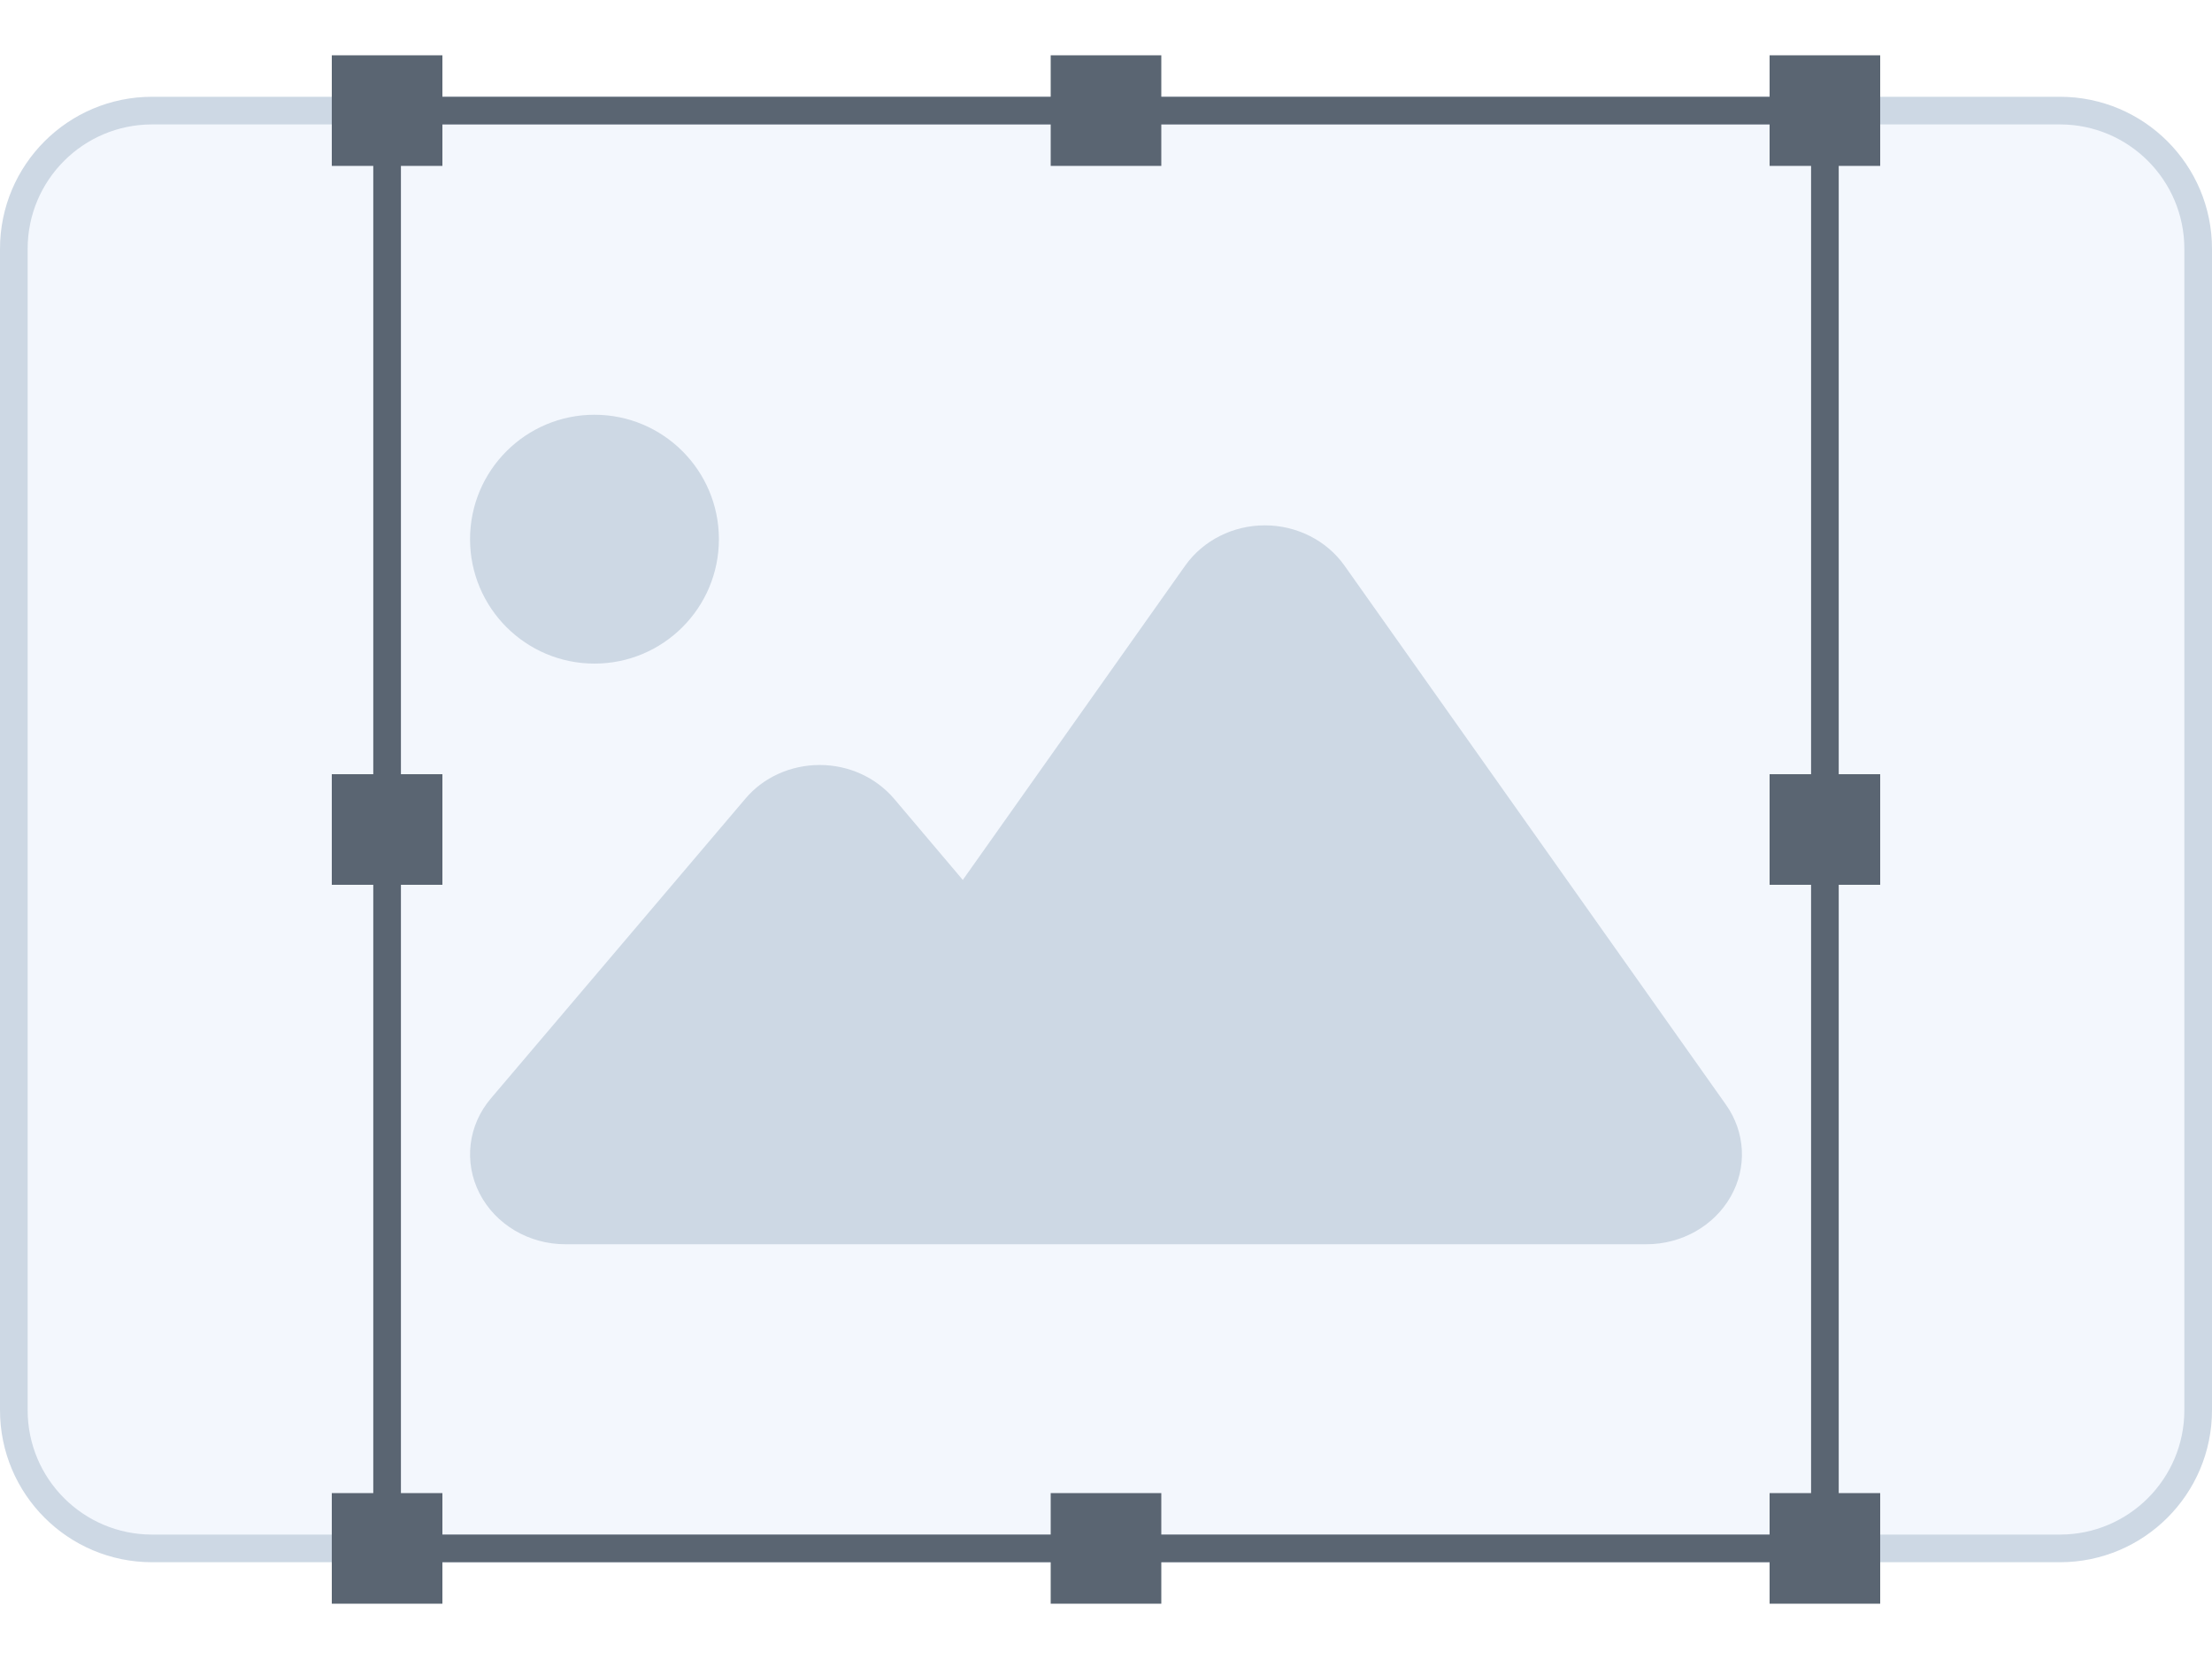
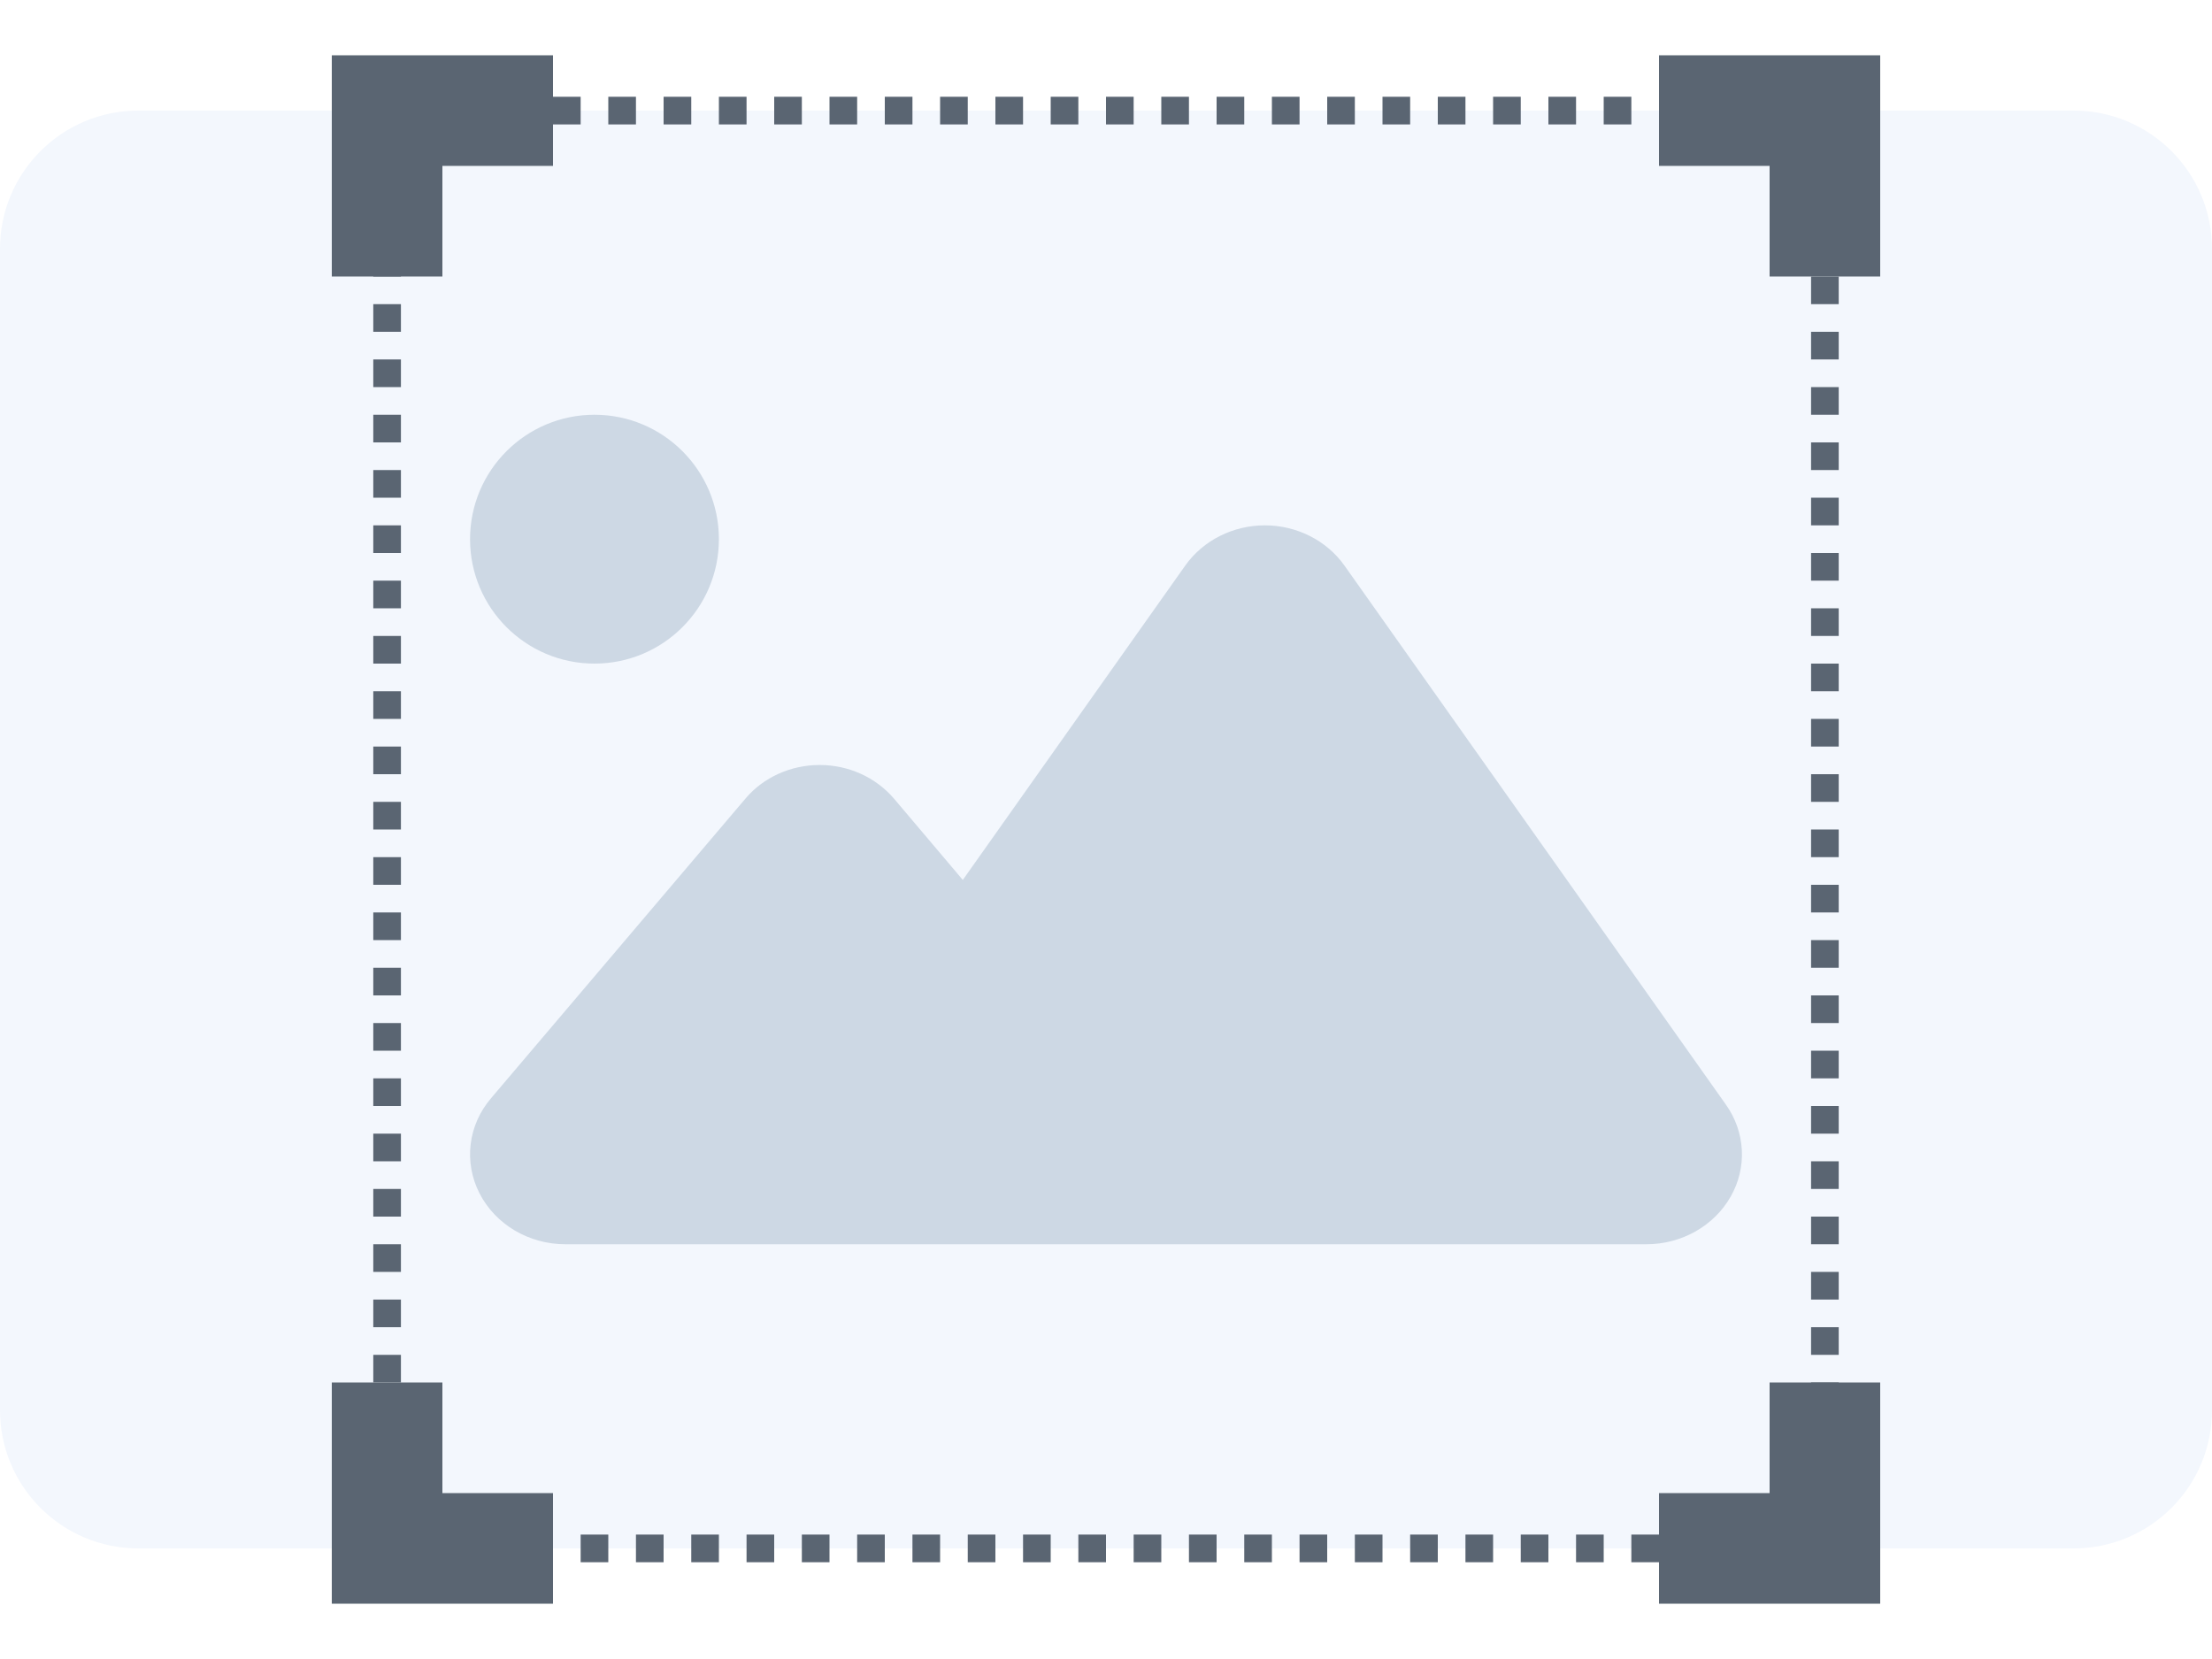
<svg xmlns="http://www.w3.org/2000/svg" xmlns:xlink="http://www.w3.org/1999/xlink" width="80px" height="60px" viewBox="0 0 80 60" version="1.1">
  <defs>
    <path d="M0,0 L80,0 L80,60 L0,60 L0,0 Z" id="path-1" />
+     <path d="M0,0 L56,0 L56,56 L0,56 L0,0 Z" id="path-2" />
+     <path d="M0,0 L8,0 L8,8 L0,8 L0,0 Z" id="path-3" />
+     <path d="M0,0 L8,0 L8,8 L0,8 L0,0 Z" id="path-4" />
+     <path d="M0,0 L8,0 L8,8 L0,8 L0,0 Z" id="path-5" />
+     <path d="M0,0 L8,0 L8,8 L0,8 L0,0 Z" id="path-6" />
  </defs>
-   <g id="crop" stroke="none" fill="none" transform="translate(0, 0)" xlink:href="#path-1" fill-rule="evenodd">
-     <use fill="#FFFFFF" xlink:href="#path-1" />
-     <g id="image" stroke-width="1" transform="translate(0.5, 4)">
-       <rect id="pane" stroke="#CDD8E4" fill="#F3F7FD" x="0" y="0" width="79" height="52" rx="5" />
+   <g id="crop" stroke="none" fill="none" transform="translate(0, 0)" xlink:href="#path-1">
+     <use fill="#FFFFFF" fill-rule="evenodd" xlink:href="#path-1" />
+     <g id="image" stroke-width="1" fill-rule="evenodd" transform="translate(0.5, 4)">
+       <rect id="pane" fill="#F3F7FD" x="-0.5" y="0" width="80" height="52" rx="5" />
      <path d="M45.245,15 C44.095,15 43.017,15.542 42.37,16.449 L34.321,27.824 L31.834,24.885 C31.173,24.114 30.195,23.667 29.146,23.667 C28.097,23.667 27.105,24.114 26.458,24.885 L17.259,35.719 C16.425,36.694 16.267,38.034 16.842,39.158 C17.417,40.282 18.624,41 19.947,41 L31.446,41 L38.345,41 L59.044,41 C60.323,41 61.488,40.336 62.091,39.28 C62.695,38.224 62.623,36.938 61.919,35.949 L48.12,16.449 C47.473,15.542 46.395,15 45.245,15 Z" id="Path" fill="#CDD8E4" />
      <path d="M21,20 C23.485,20 25.5,17.985 25.5,15.5 C25.5,13.015 23.485,11 21,11 C18.515,11 16.5,13.015 16.5,15.5 C16.5,17.985 18.515,20 21,20 Z" id="Path" fill="#CDD8E4" />
    </g>
-     <g stroke-width="1" transform="translate(12, 2)">
-       <rect id="crop-border" stroke="#5A6572" x="2" y="2" width="52" height="52" />
-       <rect id="Rectangle" fill="#5A6572" x="52" y="0" width="4" height="4" />
-       <rect id="Rectangle-Copy" fill="#5A6572" x="0" y="0" width="4" height="4" />
-       <rect id="Rectangle-Copy-5" fill="#5A6572" x="52" y="26" width="4" height="4" />
-       <rect id="Rectangle-Copy-4" fill="#5A6572" x="0" y="26" width="4" height="4" />
-       <rect id="Rectangle-Copy-3" fill="#5A6572" x="52" y="52" width="4" height="4" />
-       <rect id="Rectangle-Copy-2" fill="#5A6572" x="0" y="52" width="4" height="4" />
-       <rect id="Rectangle-Copy-7" fill="#5A6572" x="26" y="0" width="4" height="4" />
-       <rect id="Rectangle-Copy-6" fill="#5A6572" x="26" y="52" width="4" height="4" />
+     <g transform="translate(12, 2)" xlink:href="#path-2">
+       <path d="M2,2 L54,2 L54,54 L2,54 Z" id="crop-border" stroke="#5A6572" stroke-width="1" stroke-dasharray="1" />
+       <g id="corner" xlink:href="#path-3" fill="#5A6572" fill-rule="evenodd">
+         <path d="M4,8 L0,8 L0,0 L8,0 L8,4 L4,4 L4,8 Z" id="Combined-Shape" />
+       </g>
+       <g id="corner-copy" transform="translate(4, 52) rotate(-90) translate(-4, -52)translate(0, 48)" xlink:href="#path-4" fill="#5A6572" fill-rule="evenodd">
+         <path d="M4,8 L0,8 L0,0 L8,0 L8,4 L4,4 L4,8 Z" id="Combined-Shape" />
+       </g>
+       <g id="corner-copy-3" transform="translate(52, 4) scale(-1, 1) translate(-52, -4)translate(48, 0)" xlink:href="#path-5" fill="#5A6572" fill-rule="evenodd">
+         <path d="M4,8 L0,8 L0,0 L8,0 L8,4 L4,4 L4,8 Z" id="Combined-Shape" />
+       </g>
+       <g id="corner-copy-2" transform="translate(52, 52) scale(-1, 1) rotate(-90) translate(-52, -52)translate(48, 48)" xlink:href="#path-6" fill="#5A6572" fill-rule="evenodd">
+         <path d="M4,8 L0,8 L0,0 L8,0 L8,4 L4,4 L4,8 Z" id="Combined-Shape" />
+       </g>
    </g>
  </g>
</svg>
